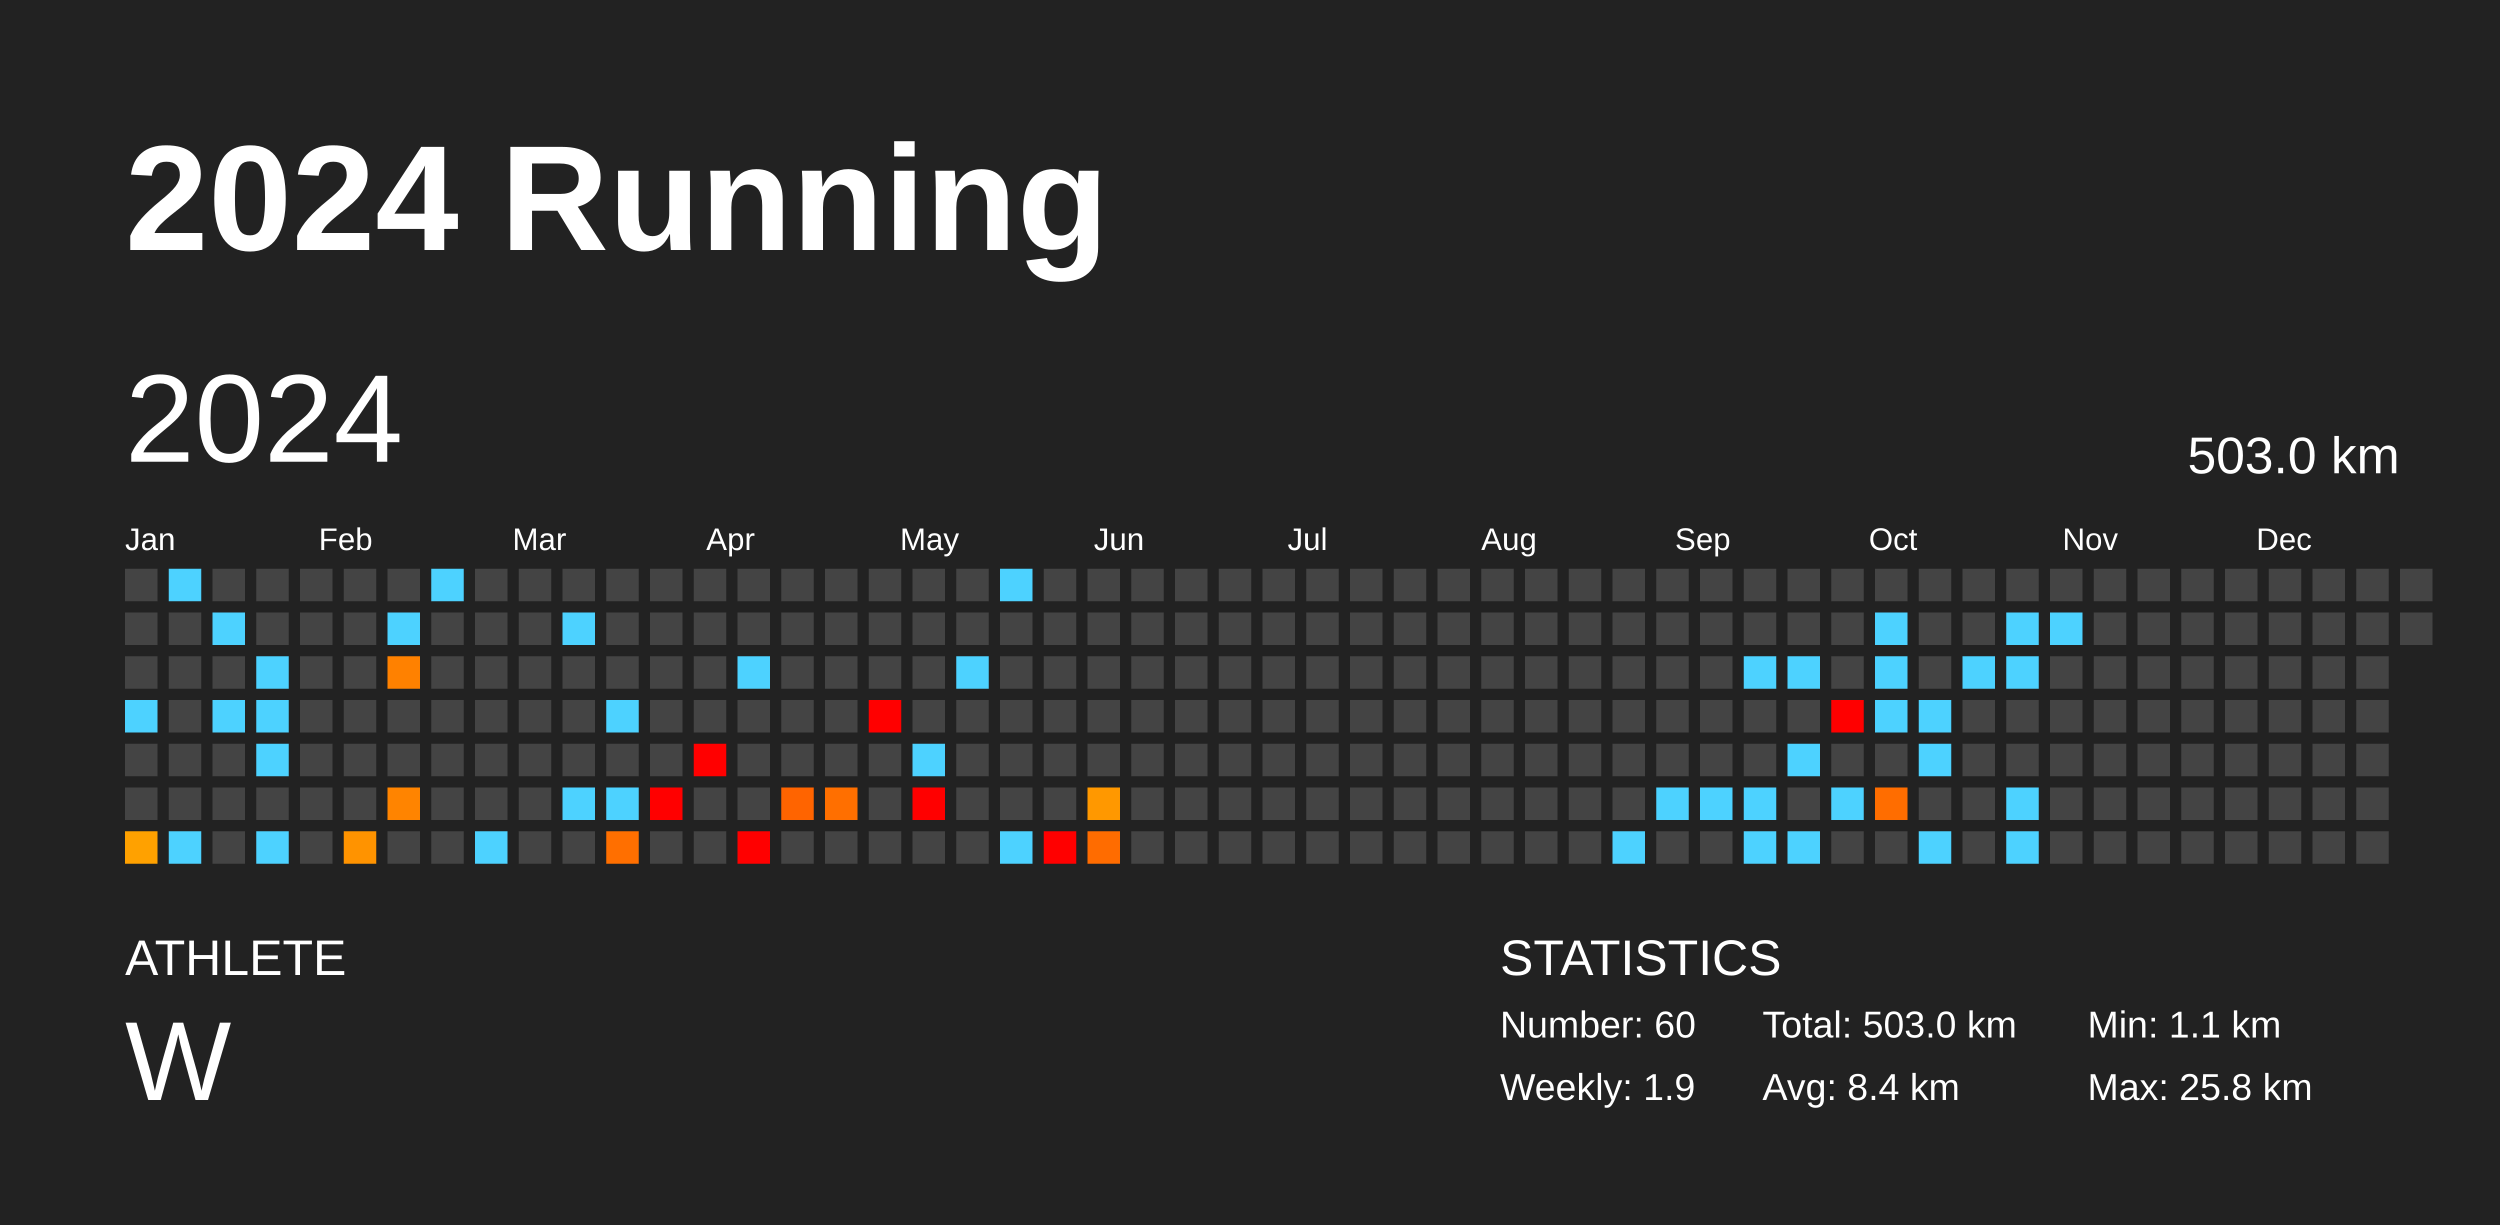
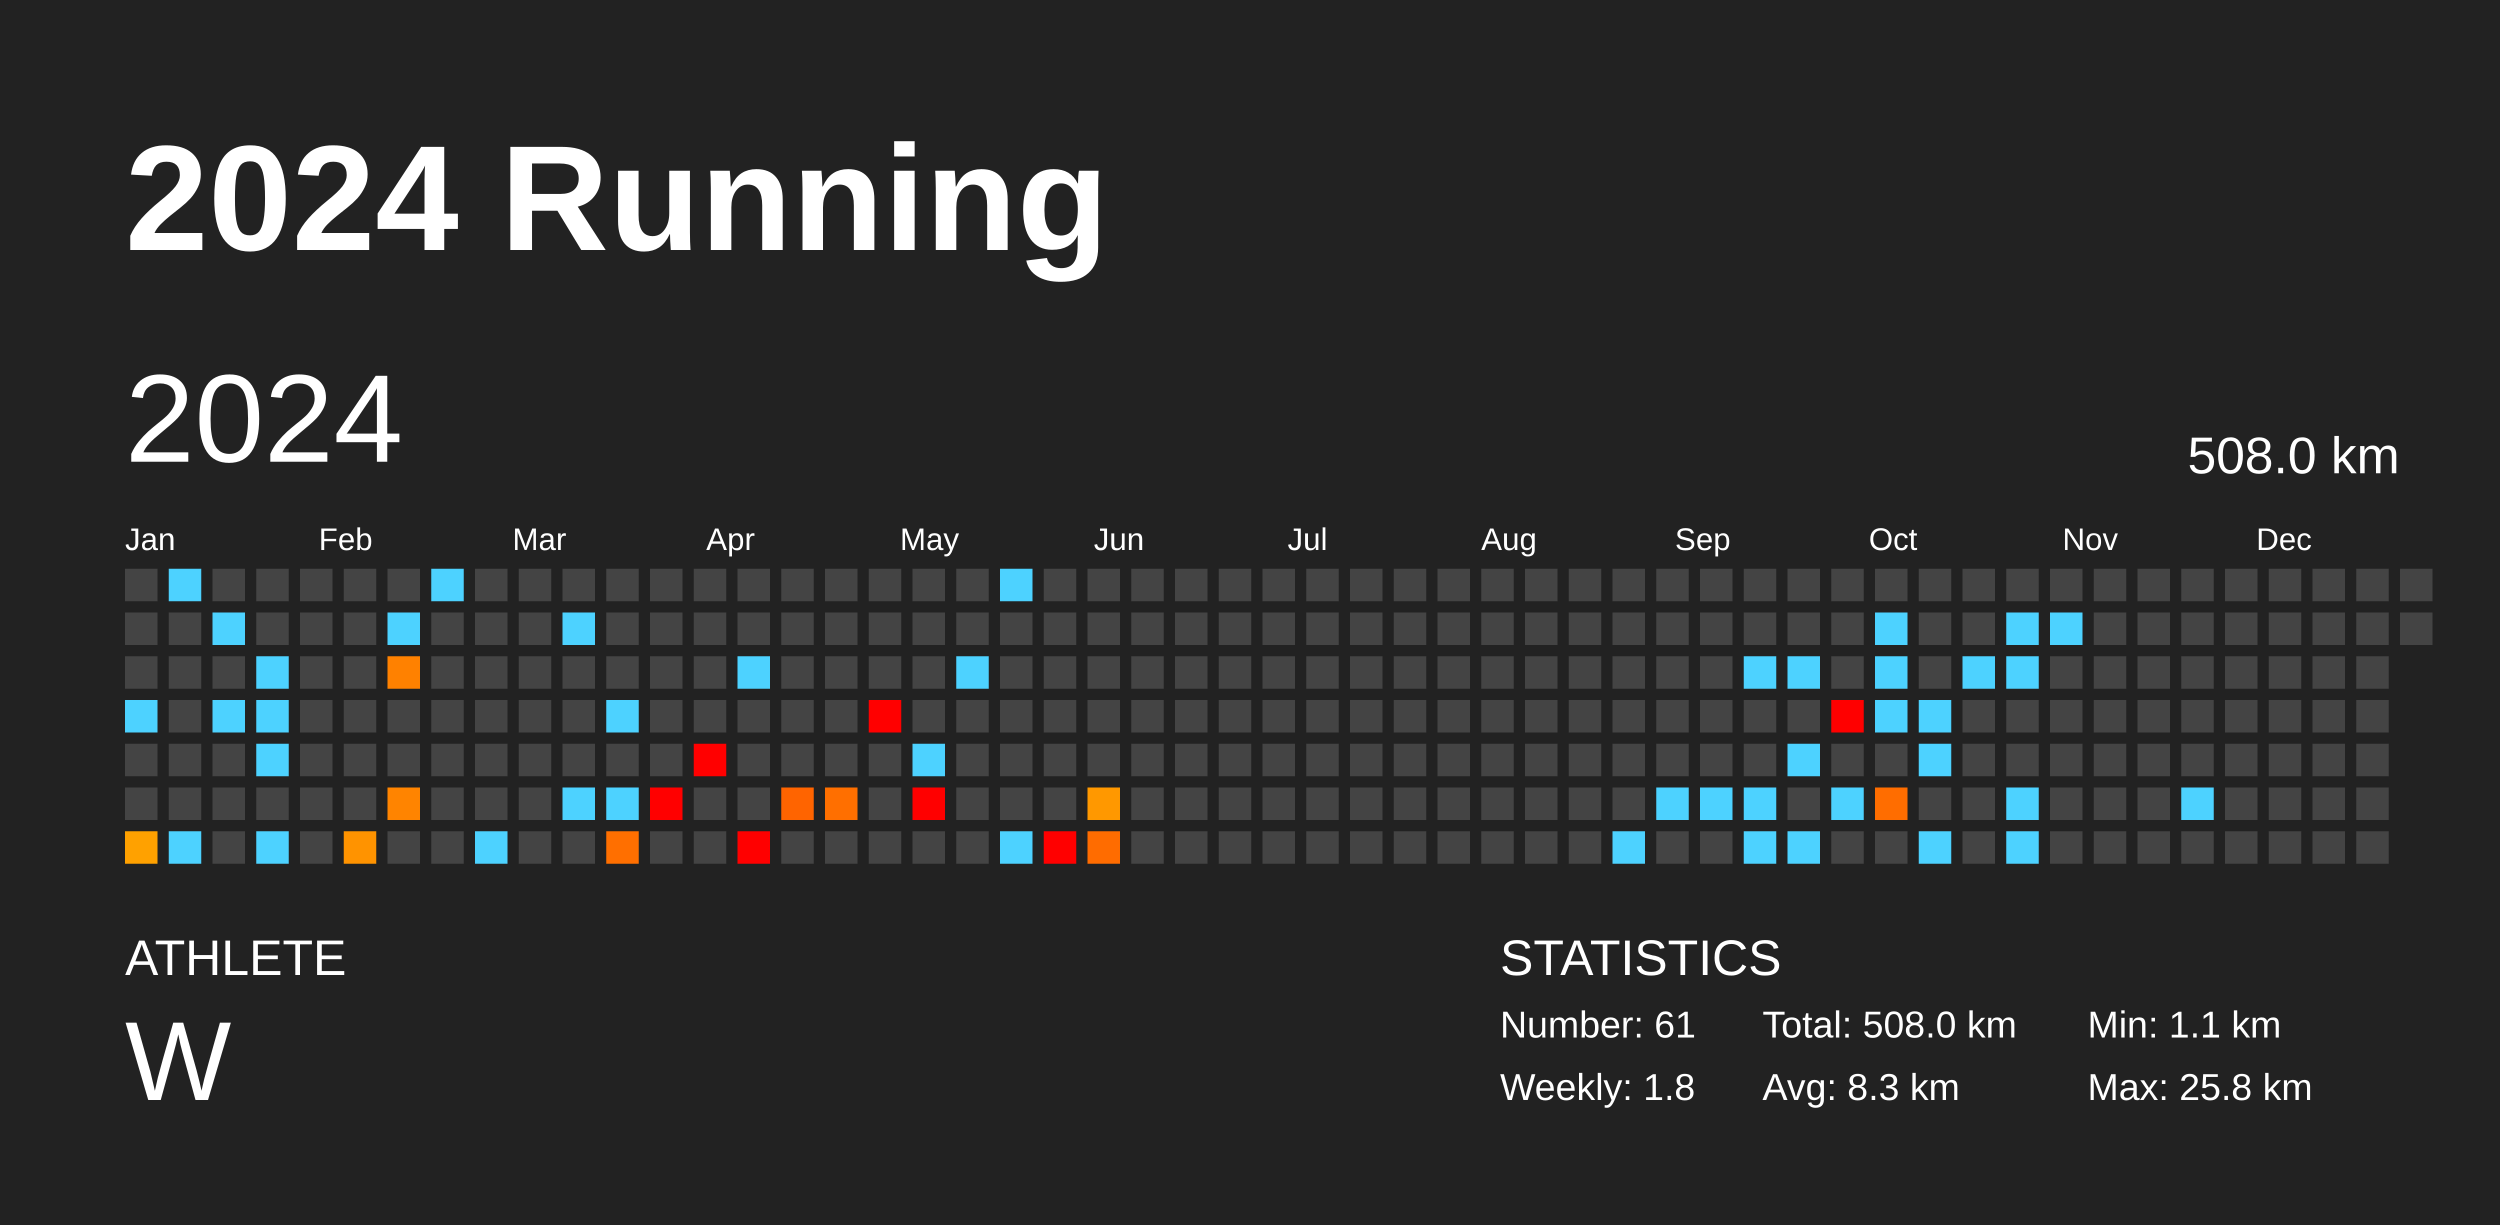
<svg xmlns="http://www.w3.org/2000/svg" baseProfile="full" height="98mm" version="1.1" viewBox="0,0,200,98" width="200mm">
  <defs />
  <rect fill="#222222" height="98" width="200" x="0" y="0" />
  <text fill="#FFFFFF" style="font-size:12px; font-family:Arial; font-weight:bold;" x="10" y="20">2024 Running</text>
  <text fill="#FFFFFF" style="font-size:4px; font-family:Arial" x="10" y="78">ATHLETE</text>
  <text fill="#FFFFFF" style="font-size:9px; font-family:Arial" x="10" y="88">W</text>
  <text fill="#FFFFFF" style="font-size:4px; font-family:Arial" x="120" y="78">STATISTICS</text>
-   <text fill="#FFFFFF" style="font-size:3px; font-family:Arial" x="120" y="83">Number: 60</text>
-   <text fill="#FFFFFF" style="font-size:3px; font-family:Arial" x="120" y="88">Weekly: 1.9</text>
-   <text fill="#FFFFFF" style="font-size:3px; font-family:Arial" x="141" y="83">Total: 503.0 km</text>
-   <text fill="#FFFFFF" style="font-size:3px; font-family:Arial" x="141" y="88">Avg: 8.4 km</text>
+   <text fill="#FFFFFF" style="font-size:3px; font-family:Arial" x="120" y="83">Number: 61</text>
+   <text fill="#FFFFFF" style="font-size:3px; font-family:Arial" x="120" y="88">Weekly: 1.8</text>
+   <text fill="#FFFFFF" style="font-size:3px; font-family:Arial" x="141" y="83">Total: 508.0 km</text>
+   <text fill="#FFFFFF" style="font-size:3px; font-family:Arial" x="141" y="88">Avg: 8.3 km</text>
  <text fill="#FFFFFF" style="font-size:3px; font-family:Arial" x="167" y="83">Min: 1.1 km</text>
  <text fill="#FFFFFF" style="font-size:3px; font-family:Arial" x="167" y="88">Max: 25.8 km</text>
  <text dominant-baseline="hanging" fill="#FFFFFF" style="font-size:10.0px; font-family:Arial;" x="10" y="30">2024</text>
-   <text dominant-baseline="hanging" fill="#FFFFFF" style="font-size:4.125px; font-family:Arial;" x="175" y="35">503.0 km</text>
+   <text dominant-baseline="hanging" fill="#FFFFFF" style="font-size:4.125px; font-family:Arial;" x="175" y="35">508.0 km</text>
  <text fill="#FFFFFF" style="font-size:2.5px; font-family:Arial" x="10.0" y="44">Jan</text>
  <text fill="#FFFFFF" style="font-size:2.5px; font-family:Arial" x="25.5" y="44">Feb</text>
  <text fill="#FFFFFF" style="font-size:2.5px; font-family:Arial" x="41.0" y="44">Mar</text>
  <text fill="#FFFFFF" style="font-size:2.5px; font-family:Arial" x="56.5" y="44">Apr</text>
  <text fill="#FFFFFF" style="font-size:2.5px; font-family:Arial" x="72.0" y="44">May</text>
  <text fill="#FFFFFF" style="font-size:2.5px; font-family:Arial" x="87.5" y="44">Jun</text>
  <text fill="#FFFFFF" style="font-size:2.5px; font-family:Arial" x="103.0" y="44">Jul</text>
  <text fill="#FFFFFF" style="font-size:2.5px; font-family:Arial" x="118.5" y="44">Aug</text>
  <text fill="#FFFFFF" style="font-size:2.5px; font-family:Arial" x="134.0" y="44">Sep</text>
  <text fill="#FFFFFF" style="font-size:2.5px; font-family:Arial" x="149.5" y="44">Oct</text>
  <text fill="#FFFFFF" style="font-size:2.5px; font-family:Arial" x="165.0" y="44">Nov</text>
  <text fill="#FFFFFF" style="font-size:2.5px; font-family:Arial" x="180.5" y="44">Dec</text>
  <rect fill="#444444" height="2.6" width="2.6" x="10.0" y="45.5" />
  <rect fill="#444444" height="2.6" width="2.6" x="10.0" y="49.0" />
  <rect fill="#444444" height="2.6" width="2.6" x="10.0" y="52.5" />
  <rect fill="#4dd2ff" height="2.6" width="2.6" x="10.0" y="56.0" />
  <rect fill="#444444" height="2.6" width="2.6" x="10.0" y="59.5" />
  <rect fill="#444444" height="2.6" width="2.6" x="10.0" y="63.0" />
  <rect fill="#ffa100" height="2.6" width="2.6" x="10.0" y="66.5" />
  <rect fill="#4dd2ff" height="2.6" width="2.6" x="13.5" y="45.5" />
  <rect fill="#444444" height="2.6" width="2.6" x="13.5" y="49.0" />
  <rect fill="#444444" height="2.6" width="2.6" x="13.5" y="52.5" />
  <rect fill="#444444" height="2.6" width="2.6" x="13.5" y="56.0" />
  <rect fill="#444444" height="2.6" width="2.6" x="13.5" y="59.5" />
  <rect fill="#444444" height="2.6" width="2.6" x="13.5" y="63.0" />
  <rect fill="#4dd2ff" height="2.6" width="2.6" x="13.5" y="66.5" />
  <rect fill="#444444" height="2.6" width="2.6" x="17.0" y="45.5" />
  <rect fill="#4dd2ff" height="2.6" width="2.6" x="17.0" y="49.0" />
  <rect fill="#444444" height="2.6" width="2.6" x="17.0" y="52.5" />
  <rect fill="#4dd2ff" height="2.6" width="2.6" x="17.0" y="56.0" />
  <rect fill="#444444" height="2.6" width="2.6" x="17.0" y="59.5" />
  <rect fill="#444444" height="2.6" width="2.6" x="17.0" y="63.0" />
  <rect fill="#444444" height="2.6" width="2.6" x="17.0" y="66.5" />
  <rect fill="#444444" height="2.6" width="2.6" x="20.5" y="45.5" />
  <rect fill="#444444" height="2.6" width="2.6" x="20.5" y="49.0" />
  <rect fill="#4dd2ff" height="2.6" width="2.6" x="20.5" y="52.5" />
  <rect fill="#4dd2ff" height="2.6" width="2.6" x="20.5" y="56.0" />
  <rect fill="#4dd2ff" height="2.6" width="2.6" x="20.5" y="59.5" />
  <rect fill="#444444" height="2.6" width="2.6" x="20.5" y="63.0" />
  <rect fill="#4dd2ff" height="2.6" width="2.6" x="20.5" y="66.5" />
  <rect fill="#444444" height="2.6" width="2.6" x="24.0" y="45.5" />
  <rect fill="#444444" height="2.6" width="2.6" x="24.0" y="49.0" />
  <rect fill="#444444" height="2.6" width="2.6" x="24.0" y="52.5" />
  <rect fill="#444444" height="2.6" width="2.6" x="24.0" y="56.0" />
  <rect fill="#444444" height="2.6" width="2.6" x="24.0" y="59.5" />
  <rect fill="#444444" height="2.6" width="2.6" x="24.0" y="63.0" />
  <rect fill="#444444" height="2.6" width="2.6" x="24.0" y="66.5" />
  <rect fill="#444444" height="2.6" width="2.6" x="27.5" y="45.5" />
  <rect fill="#444444" height="2.6" width="2.6" x="27.5" y="49.0" />
  <rect fill="#444444" height="2.6" width="2.6" x="27.5" y="52.5" />
  <rect fill="#444444" height="2.6" width="2.6" x="27.5" y="56.0" />
  <rect fill="#444444" height="2.6" width="2.6" x="27.5" y="59.5" />
  <rect fill="#444444" height="2.6" width="2.6" x="27.5" y="63.0" />
  <rect fill="#ff9300" height="2.6" width="2.6" x="27.5" y="66.5" />
  <rect fill="#444444" height="2.6" width="2.6" x="31.0" y="45.5" />
  <rect fill="#4dd2ff" height="2.6" width="2.6" x="31.0" y="49.0" />
  <rect fill="#ff8100" height="2.6" width="2.6" x="31.0" y="52.5" />
  <rect fill="#444444" height="2.6" width="2.6" x="31.0" y="56.0" />
  <rect fill="#444444" height="2.6" width="2.6" x="31.0" y="59.5" />
  <rect fill="#ff8400" height="2.6" width="2.6" x="31.0" y="63.0" />
  <rect fill="#444444" height="2.6" width="2.6" x="31.0" y="66.5" />
  <rect fill="#4dd2ff" height="2.6" width="2.6" x="34.5" y="45.5" />
  <rect fill="#444444" height="2.6" width="2.6" x="34.5" y="49.0" />
  <rect fill="#444444" height="2.6" width="2.6" x="34.5" y="52.5" />
  <rect fill="#444444" height="2.6" width="2.6" x="34.5" y="56.0" />
  <rect fill="#444444" height="2.6" width="2.6" x="34.5" y="59.5" />
  <rect fill="#444444" height="2.6" width="2.6" x="34.5" y="63.0" />
  <rect fill="#444444" height="2.6" width="2.6" x="34.5" y="66.5" />
  <rect fill="#444444" height="2.6" width="2.6" x="38.0" y="45.5" />
  <rect fill="#444444" height="2.6" width="2.6" x="38.0" y="49.0" />
  <rect fill="#444444" height="2.6" width="2.6" x="38.0" y="52.5" />
  <rect fill="#444444" height="2.6" width="2.6" x="38.0" y="56.0" />
  <rect fill="#444444" height="2.6" width="2.6" x="38.0" y="59.5" />
  <rect fill="#444444" height="2.6" width="2.6" x="38.0" y="63.0" />
  <rect fill="#4dd2ff" height="2.6" width="2.6" x="38.0" y="66.5" />
  <rect fill="#444444" height="2.6" width="2.6" x="41.5" y="45.5" />
  <rect fill="#444444" height="2.6" width="2.6" x="41.5" y="49.0" />
  <rect fill="#444444" height="2.6" width="2.6" x="41.5" y="52.5" />
  <rect fill="#444444" height="2.6" width="2.6" x="41.5" y="56.0" />
  <rect fill="#444444" height="2.6" width="2.6" x="41.5" y="59.5" />
  <rect fill="#444444" height="2.6" width="2.6" x="41.5" y="63.0" />
  <rect fill="#444444" height="2.6" width="2.6" x="41.5" y="66.5" />
  <rect fill="#444444" height="2.6" width="2.6" x="45.0" y="45.5" />
  <rect fill="#4dd2ff" height="2.6" width="2.6" x="45.0" y="49.0" />
  <rect fill="#444444" height="2.6" width="2.6" x="45.0" y="52.5" />
  <rect fill="#444444" height="2.6" width="2.6" x="45.0" y="56.0" />
  <rect fill="#444444" height="2.6" width="2.6" x="45.0" y="59.5" />
  <rect fill="#4dd2ff" height="2.6" width="2.6" x="45.0" y="63.0" />
  <rect fill="#444444" height="2.6" width="2.6" x="45.0" y="66.5" />
  <rect fill="#444444" height="2.6" width="2.6" x="48.5" y="45.5" />
  <rect fill="#444444" height="2.6" width="2.6" x="48.5" y="49.0" />
  <rect fill="#444444" height="2.6" width="2.6" x="48.5" y="52.5" />
  <rect fill="#4dd2ff" height="2.6" width="2.6" x="48.5" y="56.0" />
  <rect fill="#444444" height="2.6" width="2.6" x="48.5" y="59.5" />
  <rect fill="#4dd2ff" height="2.6" width="2.6" x="48.5" y="63.0" />
  <rect fill="#ff6f00" height="2.6" width="2.6" x="48.5" y="66.5" />
  <rect fill="#444444" height="2.6" width="2.6" x="52.0" y="45.5" />
  <rect fill="#444444" height="2.6" width="2.6" x="52.0" y="49.0" />
  <rect fill="#444444" height="2.6" width="2.6" x="52.0" y="52.5" />
  <rect fill="#444444" height="2.6" width="2.6" x="52.0" y="56.0" />
  <rect fill="#444444" height="2.6" width="2.6" x="52.0" y="59.5" />
  <rect fill="red" height="2.6" width="2.6" x="52.0" y="63.0" />
  <rect fill="#444444" height="2.6" width="2.6" x="52.0" y="66.5" />
  <rect fill="#444444" height="2.6" width="2.6" x="55.5" y="45.5" />
  <rect fill="#444444" height="2.6" width="2.6" x="55.5" y="49.0" />
  <rect fill="#444444" height="2.6" width="2.6" x="55.5" y="52.5" />
  <rect fill="#444444" height="2.6" width="2.6" x="55.5" y="56.0" />
  <rect fill="red" height="2.6" width="2.6" x="55.5" y="59.5" />
  <rect fill="#444444" height="2.6" width="2.6" x="55.5" y="63.0" />
  <rect fill="#444444" height="2.6" width="2.6" x="55.5" y="66.5" />
  <rect fill="#444444" height="2.6" width="2.6" x="59.0" y="45.5" />
  <rect fill="#444444" height="2.6" width="2.6" x="59.0" y="49.0" />
  <rect fill="#4dd2ff" height="2.6" width="2.6" x="59.0" y="52.5" />
  <rect fill="#444444" height="2.6" width="2.6" x="59.0" y="56.0" />
  <rect fill="#444444" height="2.6" width="2.6" x="59.0" y="59.5" />
  <rect fill="#444444" height="2.6" width="2.6" x="59.0" y="63.0" />
  <rect fill="red" height="2.6" width="2.6" x="59.0" y="66.5" />
  <rect fill="#444444" height="2.6" width="2.6" x="62.5" y="45.5" />
  <rect fill="#444444" height="2.6" width="2.6" x="62.5" y="49.0" />
  <rect fill="#444444" height="2.6" width="2.6" x="62.5" y="52.5" />
  <rect fill="#444444" height="2.6" width="2.6" x="62.5" y="56.0" />
  <rect fill="#444444" height="2.6" width="2.6" x="62.5" y="59.5" />
  <rect fill="#ff6400" height="2.6" width="2.6" x="62.5" y="63.0" />
  <rect fill="#444444" height="2.6" width="2.6" x="62.5" y="66.5" />
  <rect fill="#444444" height="2.6" width="2.6" x="66.0" y="45.5" />
  <rect fill="#444444" height="2.6" width="2.6" x="66.0" y="49.0" />
  <rect fill="#444444" height="2.6" width="2.6" x="66.0" y="52.5" />
  <rect fill="#444444" height="2.6" width="2.6" x="66.0" y="56.0" />
  <rect fill="#444444" height="2.6" width="2.6" x="66.0" y="59.5" />
  <rect fill="#ff6f00" height="2.6" width="2.6" x="66.0" y="63.0" />
  <rect fill="#444444" height="2.6" width="2.6" x="66.0" y="66.5" />
  <rect fill="#444444" height="2.6" width="2.6" x="69.5" y="45.5" />
  <rect fill="#444444" height="2.6" width="2.6" x="69.5" y="49.0" />
  <rect fill="#444444" height="2.6" width="2.6" x="69.5" y="52.5" />
  <rect fill="red" height="2.6" width="2.6" x="69.5" y="56.0" />
  <rect fill="#444444" height="2.6" width="2.6" x="69.5" y="59.5" />
  <rect fill="#444444" height="2.6" width="2.6" x="69.5" y="63.0" />
  <rect fill="#444444" height="2.6" width="2.6" x="69.5" y="66.5" />
  <rect fill="#444444" height="2.6" width="2.6" x="73.0" y="45.5" />
  <rect fill="#444444" height="2.6" width="2.6" x="73.0" y="49.0" />
  <rect fill="#444444" height="2.6" width="2.6" x="73.0" y="52.5" />
  <rect fill="#444444" height="2.6" width="2.6" x="73.0" y="56.0" />
  <rect fill="#4dd2ff" height="2.6" width="2.6" x="73.0" y="59.5" />
  <rect fill="red" height="2.6" width="2.6" x="73.0" y="63.0" />
  <rect fill="#444444" height="2.6" width="2.6" x="73.0" y="66.5" />
  <rect fill="#444444" height="2.6" width="2.6" x="76.5" y="45.5" />
  <rect fill="#444444" height="2.6" width="2.6" x="76.5" y="49.0" />
  <rect fill="#4dd2ff" height="2.6" width="2.6" x="76.5" y="52.5" />
  <rect fill="#444444" height="2.6" width="2.6" x="76.5" y="56.0" />
  <rect fill="#444444" height="2.6" width="2.6" x="76.5" y="59.5" />
  <rect fill="#444444" height="2.6" width="2.6" x="76.5" y="63.0" />
  <rect fill="#444444" height="2.6" width="2.6" x="76.5" y="66.5" />
  <rect fill="#4dd2ff" height="2.6" width="2.6" x="80.0" y="45.5" />
  <rect fill="#444444" height="2.6" width="2.6" x="80.0" y="49.0" />
  <rect fill="#444444" height="2.6" width="2.6" x="80.0" y="52.5" />
  <rect fill="#444444" height="2.6" width="2.6" x="80.0" y="56.0" />
  <rect fill="#444444" height="2.6" width="2.6" x="80.0" y="59.5" />
  <rect fill="#444444" height="2.6" width="2.6" x="80.0" y="63.0" />
  <rect fill="#4dd2ff" height="2.6" width="2.6" x="80.0" y="66.5" />
  <rect fill="#444444" height="2.6" width="2.6" x="83.5" y="45.5" />
  <rect fill="#444444" height="2.6" width="2.6" x="83.5" y="49.0" />
  <rect fill="#444444" height="2.6" width="2.6" x="83.5" y="52.5" />
  <rect fill="#444444" height="2.6" width="2.6" x="83.5" y="56.0" />
  <rect fill="#444444" height="2.6" width="2.6" x="83.5" y="59.5" />
  <rect fill="#444444" height="2.6" width="2.6" x="83.5" y="63.0" />
  <rect fill="red" height="2.6" width="2.6" x="83.5" y="66.5" />
  <rect fill="#444444" height="2.6" width="2.6" x="87.0" y="45.5" />
  <rect fill="#444444" height="2.6" width="2.6" x="87.0" y="49.0" />
  <rect fill="#444444" height="2.6" width="2.6" x="87.0" y="52.5" />
  <rect fill="#444444" height="2.6" width="2.6" x="87.0" y="56.0" />
  <rect fill="#444444" height="2.6" width="2.6" x="87.0" y="59.5" />
  <rect fill="#ff9800" height="2.6" width="2.6" x="87.0" y="63.0" />
  <rect fill="#ff6c00" height="2.6" width="2.6" x="87.0" y="66.5" />
  <rect fill="#444444" height="2.6" width="2.6" x="90.5" y="45.5" />
  <rect fill="#444444" height="2.6" width="2.6" x="90.5" y="49.0" />
  <rect fill="#444444" height="2.6" width="2.6" x="90.5" y="52.5" />
  <rect fill="#444444" height="2.6" width="2.6" x="90.5" y="56.0" />
  <rect fill="#444444" height="2.6" width="2.6" x="90.5" y="59.5" />
  <rect fill="#444444" height="2.6" width="2.6" x="90.5" y="63.0" />
  <rect fill="#444444" height="2.6" width="2.6" x="90.5" y="66.5" />
  <rect fill="#444444" height="2.6" width="2.6" x="94.0" y="45.5" />
  <rect fill="#444444" height="2.6" width="2.6" x="94.0" y="49.0" />
  <rect fill="#444444" height="2.6" width="2.6" x="94.0" y="52.5" />
  <rect fill="#444444" height="2.6" width="2.6" x="94.0" y="56.0" />
  <rect fill="#444444" height="2.6" width="2.6" x="94.0" y="59.5" />
  <rect fill="#444444" height="2.6" width="2.6" x="94.0" y="63.0" />
  <rect fill="#444444" height="2.6" width="2.6" x="94.0" y="66.5" />
  <rect fill="#444444" height="2.6" width="2.6" x="97.5" y="45.5" />
  <rect fill="#444444" height="2.6" width="2.6" x="97.5" y="49.0" />
  <rect fill="#444444" height="2.6" width="2.6" x="97.5" y="52.5" />
  <rect fill="#444444" height="2.6" width="2.6" x="97.5" y="56.0" />
  <rect fill="#444444" height="2.6" width="2.6" x="97.5" y="59.5" />
  <rect fill="#444444" height="2.6" width="2.6" x="97.5" y="63.0" />
  <rect fill="#444444" height="2.6" width="2.6" x="97.5" y="66.5" />
  <rect fill="#444444" height="2.6" width="2.6" x="101.0" y="45.5" />
  <rect fill="#444444" height="2.6" width="2.6" x="101.0" y="49.0" />
  <rect fill="#444444" height="2.6" width="2.6" x="101.0" y="52.5" />
  <rect fill="#444444" height="2.6" width="2.6" x="101.0" y="56.0" />
  <rect fill="#444444" height="2.6" width="2.6" x="101.0" y="59.5" />
  <rect fill="#444444" height="2.6" width="2.6" x="101.0" y="63.0" />
  <rect fill="#444444" height="2.6" width="2.6" x="101.0" y="66.5" />
  <rect fill="#444444" height="2.6" width="2.6" x="104.5" y="45.5" />
  <rect fill="#444444" height="2.6" width="2.6" x="104.5" y="49.0" />
  <rect fill="#444444" height="2.6" width="2.6" x="104.5" y="52.5" />
  <rect fill="#444444" height="2.6" width="2.6" x="104.5" y="56.0" />
  <rect fill="#444444" height="2.6" width="2.6" x="104.5" y="59.5" />
  <rect fill="#444444" height="2.6" width="2.6" x="104.5" y="63.0" />
  <rect fill="#444444" height="2.6" width="2.6" x="104.5" y="66.5" />
  <rect fill="#444444" height="2.6" width="2.6" x="108.0" y="45.5" />
  <rect fill="#444444" height="2.6" width="2.6" x="108.0" y="49.0" />
  <rect fill="#444444" height="2.6" width="2.6" x="108.0" y="52.5" />
  <rect fill="#444444" height="2.6" width="2.6" x="108.0" y="56.0" />
  <rect fill="#444444" height="2.6" width="2.6" x="108.0" y="59.5" />
  <rect fill="#444444" height="2.6" width="2.6" x="108.0" y="63.0" />
  <rect fill="#444444" height="2.6" width="2.6" x="108.0" y="66.5" />
  <rect fill="#444444" height="2.6" width="2.6" x="111.5" y="45.5" />
  <rect fill="#444444" height="2.6" width="2.6" x="111.5" y="49.0" />
  <rect fill="#444444" height="2.6" width="2.6" x="111.5" y="52.5" />
  <rect fill="#444444" height="2.6" width="2.6" x="111.5" y="56.0" />
  <rect fill="#444444" height="2.6" width="2.6" x="111.5" y="59.5" />
  <rect fill="#444444" height="2.6" width="2.6" x="111.5" y="63.0" />
  <rect fill="#444444" height="2.6" width="2.6" x="111.5" y="66.5" />
  <rect fill="#444444" height="2.6" width="2.6" x="115.0" y="45.5" />
  <rect fill="#444444" height="2.6" width="2.6" x="115.0" y="49.0" />
  <rect fill="#444444" height="2.6" width="2.6" x="115.0" y="52.5" />
  <rect fill="#444444" height="2.6" width="2.6" x="115.0" y="56.0" />
  <rect fill="#444444" height="2.6" width="2.6" x="115.0" y="59.5" />
  <rect fill="#444444" height="2.6" width="2.6" x="115.0" y="63.0" />
  <rect fill="#444444" height="2.6" width="2.6" x="115.0" y="66.5" />
  <rect fill="#444444" height="2.6" width="2.6" x="118.5" y="45.5" />
  <rect fill="#444444" height="2.6" width="2.6" x="118.5" y="49.0" />
  <rect fill="#444444" height="2.6" width="2.6" x="118.5" y="52.5" />
  <rect fill="#444444" height="2.6" width="2.6" x="118.5" y="56.0" />
  <rect fill="#444444" height="2.6" width="2.6" x="118.5" y="59.5" />
  <rect fill="#444444" height="2.6" width="2.6" x="118.5" y="63.0" />
  <rect fill="#444444" height="2.6" width="2.6" x="118.5" y="66.5" />
  <rect fill="#444444" height="2.6" width="2.6" x="122.0" y="45.5" />
  <rect fill="#444444" height="2.6" width="2.6" x="122.0" y="49.0" />
  <rect fill="#444444" height="2.6" width="2.6" x="122.0" y="52.5" />
  <rect fill="#444444" height="2.6" width="2.6" x="122.0" y="56.0" />
  <rect fill="#444444" height="2.6" width="2.6" x="122.0" y="59.5" />
  <rect fill="#444444" height="2.6" width="2.6" x="122.0" y="63.0" />
  <rect fill="#444444" height="2.6" width="2.6" x="122.0" y="66.5" />
  <rect fill="#444444" height="2.6" width="2.6" x="125.5" y="45.5" />
  <rect fill="#444444" height="2.6" width="2.6" x="125.5" y="49.0" />
  <rect fill="#444444" height="2.6" width="2.6" x="125.5" y="52.5" />
  <rect fill="#444444" height="2.6" width="2.6" x="125.5" y="56.0" />
  <rect fill="#444444" height="2.6" width="2.6" x="125.5" y="59.5" />
  <rect fill="#444444" height="2.6" width="2.6" x="125.5" y="63.0" />
  <rect fill="#444444" height="2.6" width="2.6" x="125.5" y="66.5" />
  <rect fill="#444444" height="2.6" width="2.6" x="129.0" y="45.5" />
  <rect fill="#444444" height="2.6" width="2.6" x="129.0" y="49.0" />
  <rect fill="#444444" height="2.6" width="2.6" x="129.0" y="52.5" />
  <rect fill="#444444" height="2.6" width="2.6" x="129.0" y="56.0" />
  <rect fill="#444444" height="2.6" width="2.6" x="129.0" y="59.5" />
  <rect fill="#444444" height="2.6" width="2.6" x="129.0" y="63.0" />
  <rect fill="#4dd2ff" height="2.6" width="2.6" x="129.0" y="66.5" />
  <rect fill="#444444" height="2.6" width="2.6" x="132.5" y="45.5" />
  <rect fill="#444444" height="2.6" width="2.6" x="132.5" y="49.0" />
  <rect fill="#444444" height="2.6" width="2.6" x="132.5" y="52.5" />
  <rect fill="#444444" height="2.6" width="2.6" x="132.5" y="56.0" />
  <rect fill="#444444" height="2.6" width="2.6" x="132.5" y="59.5" />
  <rect fill="#4dd2ff" height="2.6" width="2.6" x="132.5" y="63.0" />
  <rect fill="#444444" height="2.6" width="2.6" x="132.5" y="66.5" />
  <rect fill="#444444" height="2.6" width="2.6" x="136.0" y="45.5" />
  <rect fill="#444444" height="2.6" width="2.6" x="136.0" y="49.0" />
  <rect fill="#444444" height="2.6" width="2.6" x="136.0" y="52.5" />
  <rect fill="#444444" height="2.6" width="2.6" x="136.0" y="56.0" />
  <rect fill="#444444" height="2.6" width="2.6" x="136.0" y="59.5" />
  <rect fill="#4dd2ff" height="2.6" width="2.6" x="136.0" y="63.0" />
  <rect fill="#444444" height="2.6" width="2.6" x="136.0" y="66.5" />
  <rect fill="#444444" height="2.6" width="2.6" x="139.5" y="45.5" />
  <rect fill="#444444" height="2.6" width="2.6" x="139.5" y="49.0" />
  <rect fill="#4dd2ff" height="2.6" width="2.6" x="139.5" y="52.5" />
  <rect fill="#444444" height="2.6" width="2.6" x="139.5" y="56.0" />
  <rect fill="#444444" height="2.6" width="2.6" x="139.5" y="59.5" />
  <rect fill="#4dd2ff" height="2.6" width="2.6" x="139.5" y="63.0" />
  <rect fill="#4dd2ff" height="2.6" width="2.6" x="139.5" y="66.5" />
  <rect fill="#444444" height="2.6" width="2.6" x="143.0" y="45.5" />
  <rect fill="#444444" height="2.6" width="2.6" x="143.0" y="49.0" />
  <rect fill="#4dd2ff" height="2.6" width="2.6" x="143.0" y="52.5" />
  <rect fill="#444444" height="2.6" width="2.6" x="143.0" y="56.0" />
  <rect fill="#4dd2ff" height="2.6" width="2.6" x="143.0" y="59.5" />
  <rect fill="#444444" height="2.6" width="2.6" x="143.0" y="63.0" />
  <rect fill="#4dd2ff" height="2.6" width="2.6" x="143.0" y="66.5" />
  <rect fill="#444444" height="2.6" width="2.6" x="146.5" y="45.5" />
  <rect fill="#444444" height="2.6" width="2.6" x="146.5" y="49.0" />
  <rect fill="#444444" height="2.6" width="2.6" x="146.5" y="52.5" />
  <rect fill="red" height="2.6" width="2.6" x="146.5" y="56.0" />
  <rect fill="#444444" height="2.6" width="2.6" x="146.5" y="59.5" />
  <rect fill="#4dd2ff" height="2.6" width="2.6" x="146.5" y="63.0" />
  <rect fill="#444444" height="2.6" width="2.6" x="146.5" y="66.5" />
  <rect fill="#444444" height="2.6" width="2.6" x="150.0" y="45.5" />
  <rect fill="#4dd2ff" height="2.6" width="2.6" x="150.0" y="49.0" />
  <rect fill="#4dd2ff" height="2.6" width="2.6" x="150.0" y="52.5" />
  <rect fill="#4dd2ff" height="2.6" width="2.6" x="150.0" y="56.0" />
  <rect fill="#444444" height="2.6" width="2.6" x="150.0" y="59.5" />
  <rect fill="#ff6d00" height="2.6" width="2.6" x="150.0" y="63.0" />
  <rect fill="#444444" height="2.6" width="2.6" x="150.0" y="66.5" />
  <rect fill="#444444" height="2.6" width="2.6" x="153.5" y="45.5" />
  <rect fill="#444444" height="2.6" width="2.6" x="153.5" y="49.0" />
  <rect fill="#444444" height="2.6" width="2.6" x="153.5" y="52.5" />
  <rect fill="#4dd2ff" height="2.6" width="2.6" x="153.5" y="56.0" />
  <rect fill="#4dd2ff" height="2.6" width="2.6" x="153.5" y="59.5" />
  <rect fill="#444444" height="2.6" width="2.6" x="153.5" y="63.0" />
  <rect fill="#4dd2ff" height="2.6" width="2.6" x="153.5" y="66.5" />
  <rect fill="#444444" height="2.6" width="2.6" x="157.0" y="45.5" />
  <rect fill="#444444" height="2.6" width="2.6" x="157.0" y="49.0" />
  <rect fill="#4dd2ff" height="2.6" width="2.6" x="157.0" y="52.5" />
  <rect fill="#444444" height="2.6" width="2.6" x="157.0" y="56.0" />
  <rect fill="#444444" height="2.6" width="2.6" x="157.0" y="59.5" />
  <rect fill="#444444" height="2.6" width="2.6" x="157.0" y="63.0" />
  <rect fill="#444444" height="2.6" width="2.6" x="157.0" y="66.5" />
  <rect fill="#444444" height="2.6" width="2.6" x="160.5" y="45.5" />
  <rect fill="#4dd2ff" height="2.6" width="2.6" x="160.5" y="49.0" />
  <rect fill="#4dd2ff" height="2.6" width="2.6" x="160.5" y="52.5" />
  <rect fill="#444444" height="2.6" width="2.6" x="160.5" y="56.0" />
  <rect fill="#444444" height="2.6" width="2.6" x="160.5" y="59.5" />
  <rect fill="#4dd2ff" height="2.6" width="2.6" x="160.5" y="63.0" />
  <rect fill="#4dd2ff" height="2.6" width="2.6" x="160.5" y="66.5" />
  <rect fill="#444444" height="2.6" width="2.6" x="164.0" y="45.5" />
  <rect fill="#4dd2ff" height="2.6" width="2.6" x="164.0" y="49.0" />
  <rect fill="#444444" height="2.6" width="2.6" x="164.0" y="52.5" />
  <rect fill="#444444" height="2.6" width="2.6" x="164.0" y="56.0" />
  <rect fill="#444444" height="2.6" width="2.6" x="164.0" y="59.5" />
  <rect fill="#444444" height="2.6" width="2.6" x="164.0" y="63.0" />
  <rect fill="#444444" height="2.6" width="2.6" x="164.0" y="66.5" />
  <rect fill="#444444" height="2.6" width="2.6" x="167.5" y="45.5" />
  <rect fill="#444444" height="2.6" width="2.6" x="167.5" y="49.0" />
  <rect fill="#444444" height="2.6" width="2.6" x="167.5" y="52.5" />
  <rect fill="#444444" height="2.6" width="2.6" x="167.5" y="56.0" />
  <rect fill="#444444" height="2.6" width="2.6" x="167.5" y="59.5" />
  <rect fill="#444444" height="2.6" width="2.6" x="167.5" y="63.0" />
  <rect fill="#444444" height="2.6" width="2.6" x="167.5" y="66.5" />
  <rect fill="#444444" height="2.6" width="2.6" x="171.0" y="45.5" />
  <rect fill="#444444" height="2.6" width="2.6" x="171.0" y="49.0" />
  <rect fill="#444444" height="2.6" width="2.6" x="171.0" y="52.5" />
  <rect fill="#444444" height="2.6" width="2.6" x="171.0" y="56.0" />
  <rect fill="#444444" height="2.6" width="2.6" x="171.0" y="59.5" />
  <rect fill="#444444" height="2.6" width="2.6" x="171.0" y="63.0" />
  <rect fill="#444444" height="2.6" width="2.6" x="171.0" y="66.5" />
  <rect fill="#444444" height="2.6" width="2.6" x="174.5" y="45.5" />
  <rect fill="#444444" height="2.6" width="2.6" x="174.5" y="49.0" />
  <rect fill="#444444" height="2.6" width="2.6" x="174.5" y="52.5" />
  <rect fill="#444444" height="2.6" width="2.6" x="174.5" y="56.0" />
  <rect fill="#444444" height="2.6" width="2.6" x="174.5" y="59.5" />
-   <rect fill="#444444" height="2.6" width="2.6" x="174.5" y="63.0" />
+   <rect fill="#4dd2ff" height="2.6" width="2.6" x="174.5" y="63.0" />
  <rect fill="#444444" height="2.6" width="2.6" x="174.5" y="66.5" />
  <rect fill="#444444" height="2.6" width="2.6" x="178.0" y="45.5" />
  <rect fill="#444444" height="2.6" width="2.6" x="178.0" y="49.0" />
  <rect fill="#444444" height="2.6" width="2.6" x="178.0" y="52.5" />
  <rect fill="#444444" height="2.6" width="2.6" x="178.0" y="56.0" />
  <rect fill="#444444" height="2.6" width="2.6" x="178.0" y="59.5" />
  <rect fill="#444444" height="2.6" width="2.6" x="178.0" y="63.0" />
  <rect fill="#444444" height="2.6" width="2.6" x="178.0" y="66.5" />
  <rect fill="#444444" height="2.6" width="2.6" x="181.5" y="45.5" />
  <rect fill="#444444" height="2.6" width="2.6" x="181.5" y="49.0" />
  <rect fill="#444444" height="2.6" width="2.6" x="181.5" y="52.5" />
  <rect fill="#444444" height="2.6" width="2.6" x="181.5" y="56.0" />
  <rect fill="#444444" height="2.6" width="2.6" x="181.5" y="59.5" />
  <rect fill="#444444" height="2.6" width="2.6" x="181.5" y="63.0" />
  <rect fill="#444444" height="2.6" width="2.6" x="181.5" y="66.5" />
  <rect fill="#444444" height="2.6" width="2.6" x="185.0" y="45.5" />
  <rect fill="#444444" height="2.6" width="2.6" x="185.0" y="49.0" />
  <rect fill="#444444" height="2.6" width="2.6" x="185.0" y="52.5" />
  <rect fill="#444444" height="2.6" width="2.6" x="185.0" y="56.0" />
  <rect fill="#444444" height="2.6" width="2.6" x="185.0" y="59.5" />
  <rect fill="#444444" height="2.6" width="2.6" x="185.0" y="63.0" />
  <rect fill="#444444" height="2.6" width="2.6" x="185.0" y="66.5" />
  <rect fill="#444444" height="2.6" width="2.6" x="188.5" y="45.5" />
  <rect fill="#444444" height="2.6" width="2.6" x="188.5" y="49.0" />
  <rect fill="#444444" height="2.6" width="2.6" x="188.5" y="52.5" />
  <rect fill="#444444" height="2.6" width="2.6" x="188.5" y="56.0" />
  <rect fill="#444444" height="2.6" width="2.6" x="188.5" y="59.5" />
  <rect fill="#444444" height="2.6" width="2.6" x="188.5" y="63.0" />
  <rect fill="#444444" height="2.6" width="2.6" x="188.5" y="66.5" />
  <rect fill="#444444" height="2.6" width="2.6" x="192.0" y="45.5" />
  <rect fill="#444444" height="2.6" width="2.6" x="192.0" y="49.0" />
</svg>
